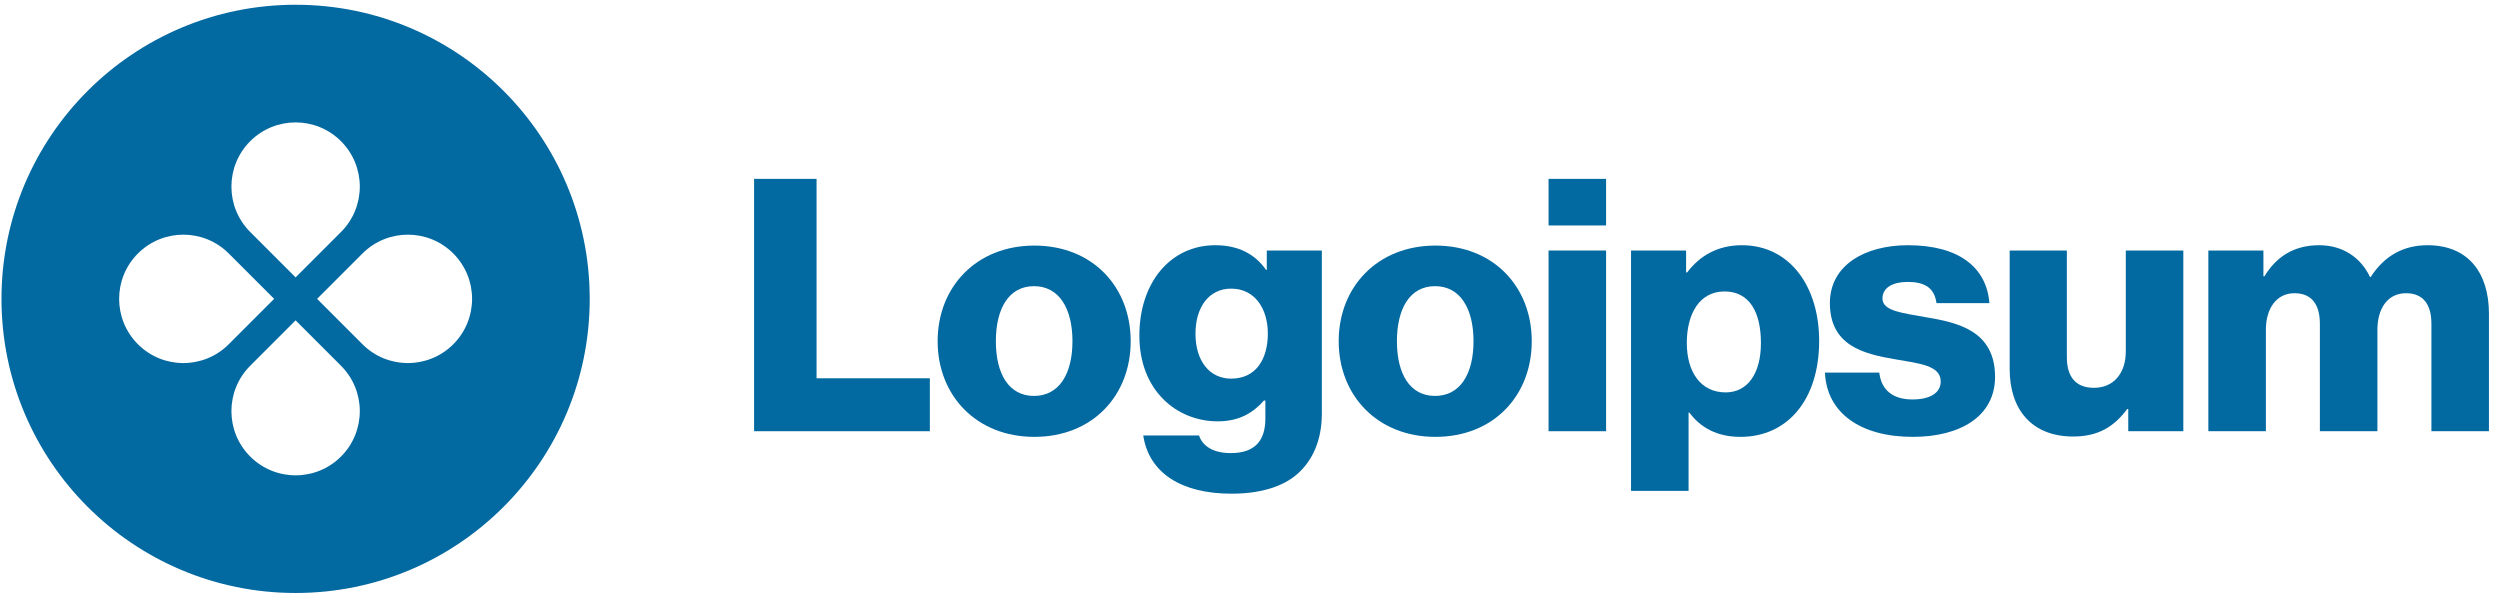
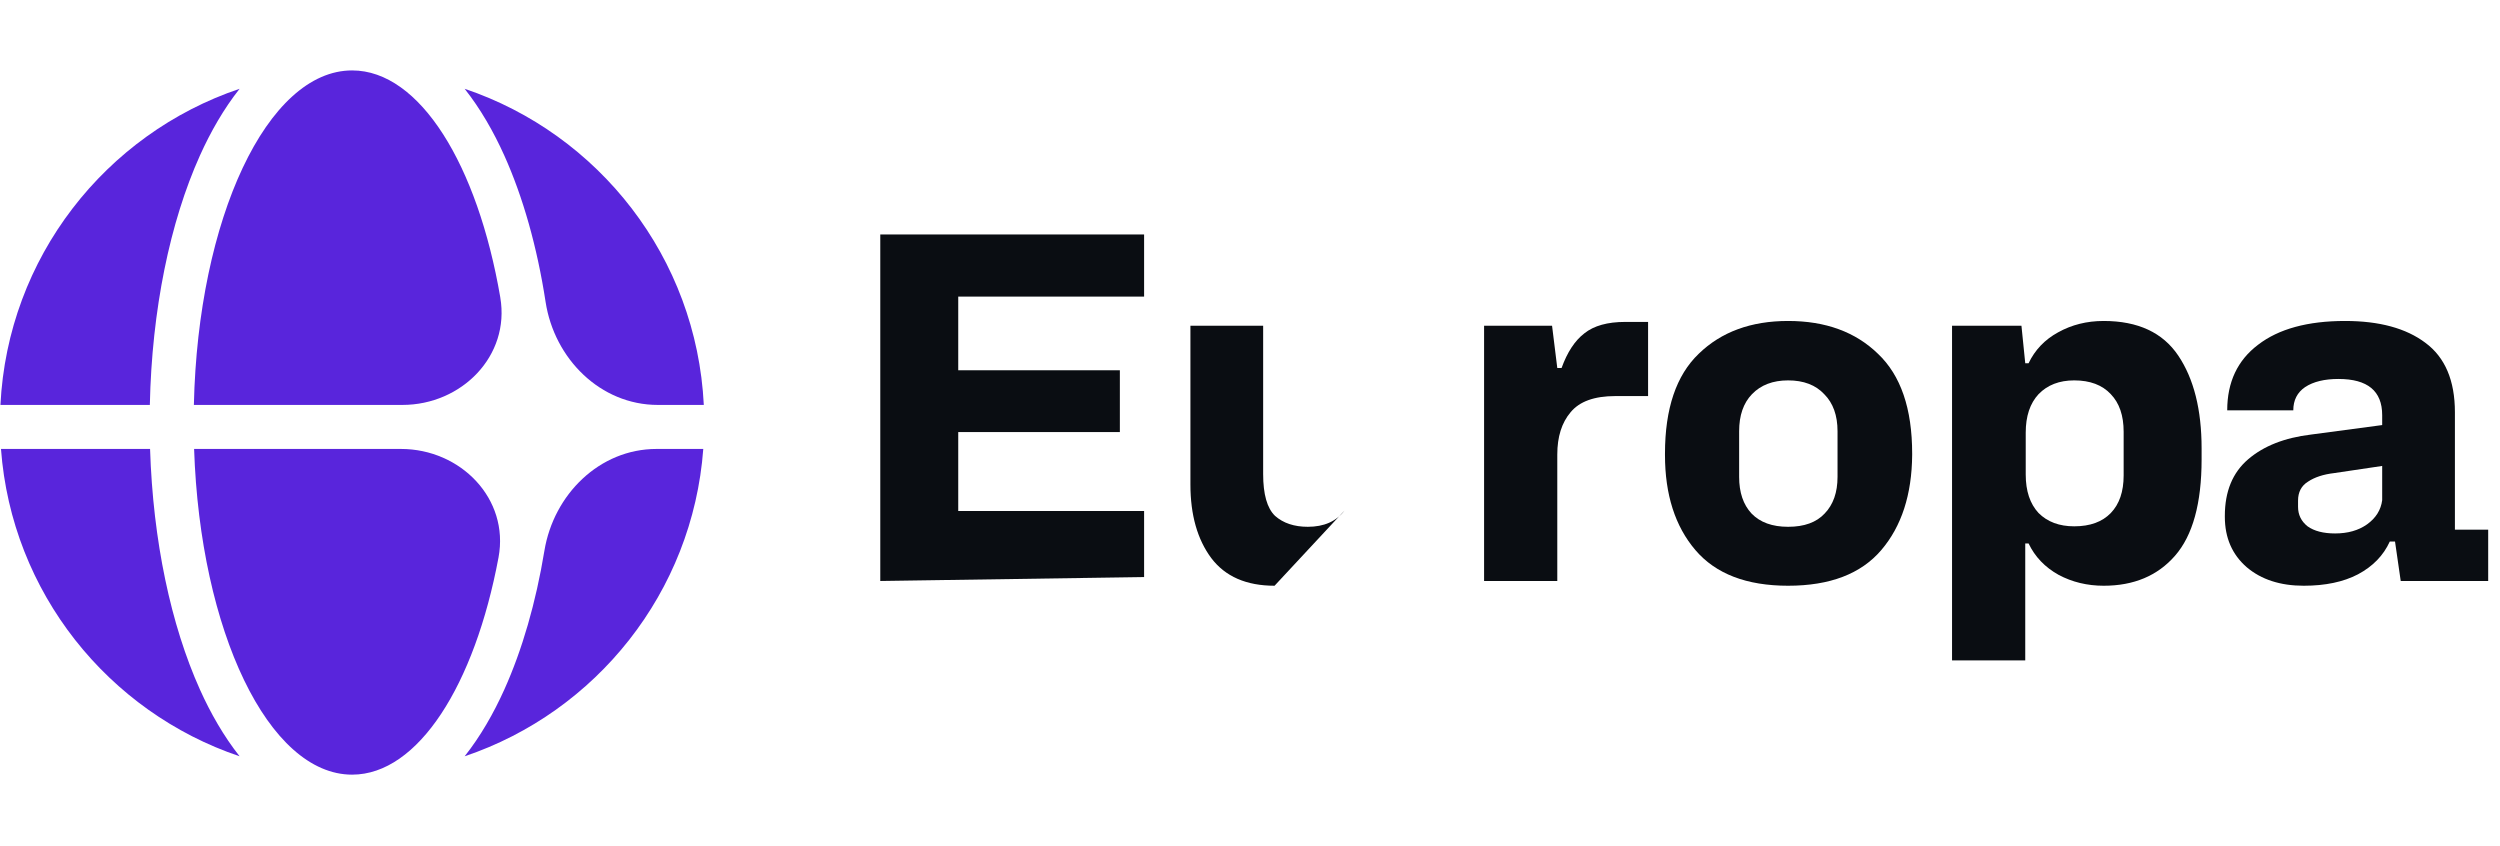
- <svg xmlns="http://www.w3.org/2000/svg" id="logo-52" width="170" height="41" viewBox="0 0 170 41" fill="none">
-   <path d="M51.278 29.323H63.23V25.723H55.526V12.163H51.278V29.323Z" class="cneutral" fill="#0369a1" />
-   <path d="M70.311 26.923C68.607 26.923 67.719 25.435 67.719 23.203C67.719 20.971 68.607 19.459 70.311 19.459C72.015 19.459 72.927 20.971 72.927 23.203C72.927 25.435 72.015 26.923 70.311 26.923ZM70.335 29.707C74.295 29.707 76.887 26.899 76.887 23.203C76.887 19.507 74.295 16.699 70.335 16.699C66.399 16.699 63.759 19.507 63.759 23.203C63.759 26.899 66.399 29.707 70.335 29.707Z" class="cneutral" fill="#0369a1" />
-   <path d="M83.741 33.571C85.565 33.571 87.173 33.163 88.253 32.203C89.237 31.315 89.885 29.971 89.885 28.123V17.035H86.141V18.355H86.093C85.373 17.323 84.269 16.675 82.637 16.675C79.589 16.675 77.477 19.219 77.477 22.819C77.477 26.587 80.045 28.651 82.805 28.651C84.293 28.651 85.229 28.051 85.949 27.235H86.045V28.459C86.045 29.947 85.349 30.811 83.693 30.811C82.397 30.811 81.749 30.259 81.533 29.611H77.741C78.125 32.179 80.357 33.571 83.741 33.571ZM83.717 25.747C82.253 25.747 81.293 24.547 81.293 22.699C81.293 20.827 82.253 19.627 83.717 19.627C85.349 19.627 86.213 21.019 86.213 22.675C86.213 24.403 85.421 25.747 83.717 25.747Z" class="cneutral" fill="#0369a1" />
-   <path d="M97.583 26.923C95.879 26.923 94.991 25.435 94.991 23.203C94.991 20.971 95.879 19.459 97.583 19.459C99.287 19.459 100.199 20.971 100.199 23.203C100.199 25.435 99.287 26.923 97.583 26.923ZM97.607 29.707C101.567 29.707 104.159 26.899 104.159 23.203C104.159 19.507 101.567 16.699 97.607 16.699C93.671 16.699 91.031 19.507 91.031 23.203C91.031 26.899 93.671 29.707 97.607 29.707Z" class="cneutral" fill="#0369a1" />
-   <path d="M105.302 29.323H109.214V17.035H105.302V29.323ZM105.302 15.331H109.214V12.163H105.302V15.331Z" class="cneutral" fill="#0369a1" />
-   <path d="M110.911 33.379H114.823V28.051H114.871C115.639 29.083 116.767 29.707 118.351 29.707C121.567 29.707 123.703 27.163 123.703 23.179C123.703 19.483 121.711 16.675 118.447 16.675C116.767 16.675 115.567 17.419 114.727 18.523H114.655V17.035H110.911V33.379ZM117.343 26.683C115.663 26.683 114.703 25.315 114.703 23.323C114.703 21.331 115.567 19.819 117.271 19.819C118.951 19.819 119.743 21.211 119.743 23.323C119.743 25.411 118.831 26.683 117.343 26.683Z" class="cneutral" fill="#0369a1" />
-   <path d="M130.072 29.707C133.288 29.707 135.664 28.315 135.664 25.627C135.664 22.483 133.12 21.931 130.96 21.571C129.4 21.283 128.008 21.163 128.008 20.299C128.008 19.531 128.752 19.171 129.712 19.171C130.792 19.171 131.536 19.507 131.68 20.611H135.28C135.088 18.187 133.216 16.675 129.736 16.675C126.832 16.675 124.432 18.019 124.432 20.611C124.432 23.491 126.712 24.067 128.848 24.427C130.48 24.715 131.968 24.835 131.968 25.939C131.968 26.731 131.224 27.163 130.048 27.163C128.752 27.163 127.936 26.563 127.792 25.339H124.096C124.216 28.051 126.472 29.707 130.072 29.707Z" class="cneutral" fill="#0369a1" />
-   <path d="M140.978 29.683C142.682 29.683 143.762 29.011 144.65 27.811H144.722V29.323H148.466V17.035H144.554V23.899C144.554 25.363 143.738 26.371 142.394 26.371C141.146 26.371 140.546 25.627 140.546 24.283V17.035H136.658V25.099C136.658 27.835 138.146 29.683 140.978 29.683Z" class="cneutral" fill="#0369a1" />
-   <path d="M150.168 29.323H154.08V22.435C154.08 20.971 154.8 19.939 156.024 19.939C157.2 19.939 157.752 20.707 157.752 22.027V29.323H161.664V22.435C161.664 20.971 162.36 19.939 163.608 19.939C164.784 19.939 165.336 20.707 165.336 22.027V29.323H169.248V21.331C169.248 18.571 167.856 16.675 165.072 16.675C163.488 16.675 162.168 17.347 161.208 18.835H161.16C160.536 17.515 159.312 16.675 157.704 16.675C155.928 16.675 154.752 17.515 153.984 18.787H153.912V17.035H150.168V29.323Z" class="cneutral" fill="#0369a1" />
-   <path fill-rule="evenodd" clip-rule="evenodd" d="M20.101 40.323C31.147 40.323 40.101 31.369 40.101 20.323C40.101 9.278 31.147 0.323 20.101 0.323C9.056 0.323 0.101 9.278 0.101 20.323C0.101 31.369 9.056 40.323 20.101 40.323ZM23.188 15.776C24.893 14.071 24.893 11.307 23.188 9.602C21.483 7.897 18.719 7.897 17.015 9.602C15.31 11.307 15.31 14.071 17.015 15.776L20.101 18.863L23.188 15.776ZM24.649 23.41C26.354 25.115 29.118 25.115 30.823 23.41C32.528 21.705 32.528 18.941 30.823 17.236C29.118 15.531 26.354 15.531 24.649 17.236L21.562 20.323L24.649 23.41ZM23.188 31.045C24.893 29.34 24.893 26.576 23.188 24.871L20.101 21.784L17.015 24.871C15.31 26.576 15.31 29.34 17.015 31.045C18.719 32.749 21.483 32.749 23.188 31.045ZM9.38 23.41C7.675 21.705 7.675 18.941 9.38 17.236C11.085 15.531 13.849 15.531 15.554 17.236L18.641 20.323L15.554 23.41C13.849 25.115 11.085 25.115 9.38 23.41Z" class="ccustom" fill="#0369a1" />
+ <svg xmlns="http://www.w3.org/2000/svg" fill="none" height="48" viewBox="0 0 142 48" width="142">
+   <g fill="#5925dc">
+     <path d="m28.645 39.168c-.603 1.34-1.353 2.653-2.252 3.789 7.458-2.514 12.948-9.305 13.553-17.457h-2.655c-3.24 0-5.842 2.586-6.369 5.783-.485 2.947-1.262 5.63-2.277 7.885z" />
+     <path d="m22.772 25.5c3.392 0 6.167 2.83 5.544 6.164-1.353 7.242-4.567 12.336-8.316 12.336-4.744 0-8.63-8.155-8.975-18.5z" />
+     <path d="m30.99 17.15c.496 3.227 3.111 5.85 6.375 5.85h2.611c-.412-8.373-5.973-15.392-13.584-17.957.899 1.136 1.649 2.448 2.252 3.789 1.064 2.365 1.867 5.201 2.346 8.318z" />
+     <path d="m28.416 16.896c.567 3.318-2.195 6.104-5.561 6.104h-11.843c.234-10.581 4.169-19 8.989-19 3.845 0 7.126 5.357 8.416 12.896z" />
+     <path d="m8.511 23c.114-5.408 1.145-10.389 2.846-14.168.603-1.34 1.353-2.653 2.252-3.789-7.61 2.565-13.171 9.584-13.584 17.957z" />
+     <path d="m.056 25.5c.604 8.151 6.095 14.943 13.553 17.457-.899-1.136-1.649-2.448-2.252-3.789-1.648-3.662-2.668-8.453-2.833-13.668z" />
+   </g>
+   <path d="m50 33v-19.683h14.985v3.53h-10.557v4.185h9.18v3.51h-9.18v4.482h10.557v3.753z" fill="#0A0D12" />
+   <path d="m72.395 33.27c-1.602 0-2.799-.522-3.591-1.566-.792-1.062-1.188-2.457-1.188-4.185v-9.018h4.131v8.424c0 1.152.225 1.944.675 2.376.468.414 1.089.621 1.863.621.918 0 1.611-.306 2.079-.918s.702" fill="#0A0D12" />
+   <path d="m84.296 33v-14.499h3.861l.297 2.403h.243c.324-.9.756-1.557 1.296-1.971.54-.432 1.314-.648 2.322-.648h1.296v4.212h-1.863c-1.188 0-2.034.306-2.538.918-.504.594-.756 1.395-.756 2.403v7.182z" fill="#0A0D12" />
+   <path d="m101.564 33.27c-2.358 0-4.113-.675-5.265-2.025s-1.728-3.15-1.728-5.4v-.081c0-2.556.639-4.446 1.917-5.67 1.278-1.242 2.97-1.863 5.076-1.863 2.124 0 3.825.621 5.103 1.863 1.296 1.224 1.944 3.114 1.944 5.67v.081c-.018 2.25-.603 4.05-1.755 5.4s-2.916 2.025-5.292 2.025zm0-3.348c.918 0 1.611-.252 2.079-.756.486-.504.729-1.197.729-2.079v-2.592c0-.9-.252-1.602-.756-2.106-.486-.522-1.17-.783-2.052-.783-.864 0-1.548.261-2.052.783-.486.504-.729 1.206-.729 2.106v2.592c0 .882.234 1.575.702 2.079.486.504 1.179.756 2.079.756z" fill="#0A0D12" />
+   <path d="m110.876 37.509v-19.008h3.942l.216 2.133h.189c.36-.756.918-1.341 1.674-1.755.774-.432 1.638-.648 2.592-.648 1.944 0 3.357.657 4.239 1.971s1.323 3.069 1.323 5.265v.621c0 2.502-.504 4.329-1.512 5.481-.99 1.134-2.34 1.701-4.05 1.701-.936 0-1.791-.207-2.565-.621-.774-.432-1.341-1.026-1.701-1.782h-.189v6.642zm6.939-7.614c.9 0 1.593-.252 2.079-.756s.729-1.215.729-2.133v-2.484c0-.918-.243-1.629-.729-2.133-.486-.522-1.179-.783-2.079-.783-.846 0-1.521.261-2.025.783-.486.522-.729 1.251-.729 2.187v2.376c0 .936.243 1.665.729 2.187.504.504 1.179.756 2.025.756z" fill="#0A0D12" />
+   <path d="m130.853 33.27c-1.332 0-2.412-.351-3.24-1.053-.828-.72-1.242-1.674-1.242-2.862v-.054c0-1.386.441-2.457 1.323-3.213s2.07-1.224 3.564-1.404l4.05-.54v-.567c0-1.368-.828-2.052-2.484-2.052-.792 0-1.422.153-1.89.459-.45.306-.675.747-.675 1.323h-3.753c0-1.602.585-2.844 1.755-3.726 1.17-.9 2.817-1.35 4.941-1.35 1.944 0 3.465.414 4.563 1.242 1.116.828 1.674 2.142 1.674 3.942v6.669h1.89v2.916h-4.968l-.324-2.241h-.297c-.36.792-.963 1.413-1.809 1.863-.828.432-1.854.648-3.078.648zm1.782-2.97c.72 0 1.323-.171 1.809-.513.504-.36.792-.819.864-1.377v-1.944l-2.727.405c-.612.072-1.107.234-1.485.486-.378.234-.567.594-.567 1.08v.351c0 .45.18.819.54 1.107.378.27.9.405 1.566.405z" fill="#0A0D12" />
</svg>
